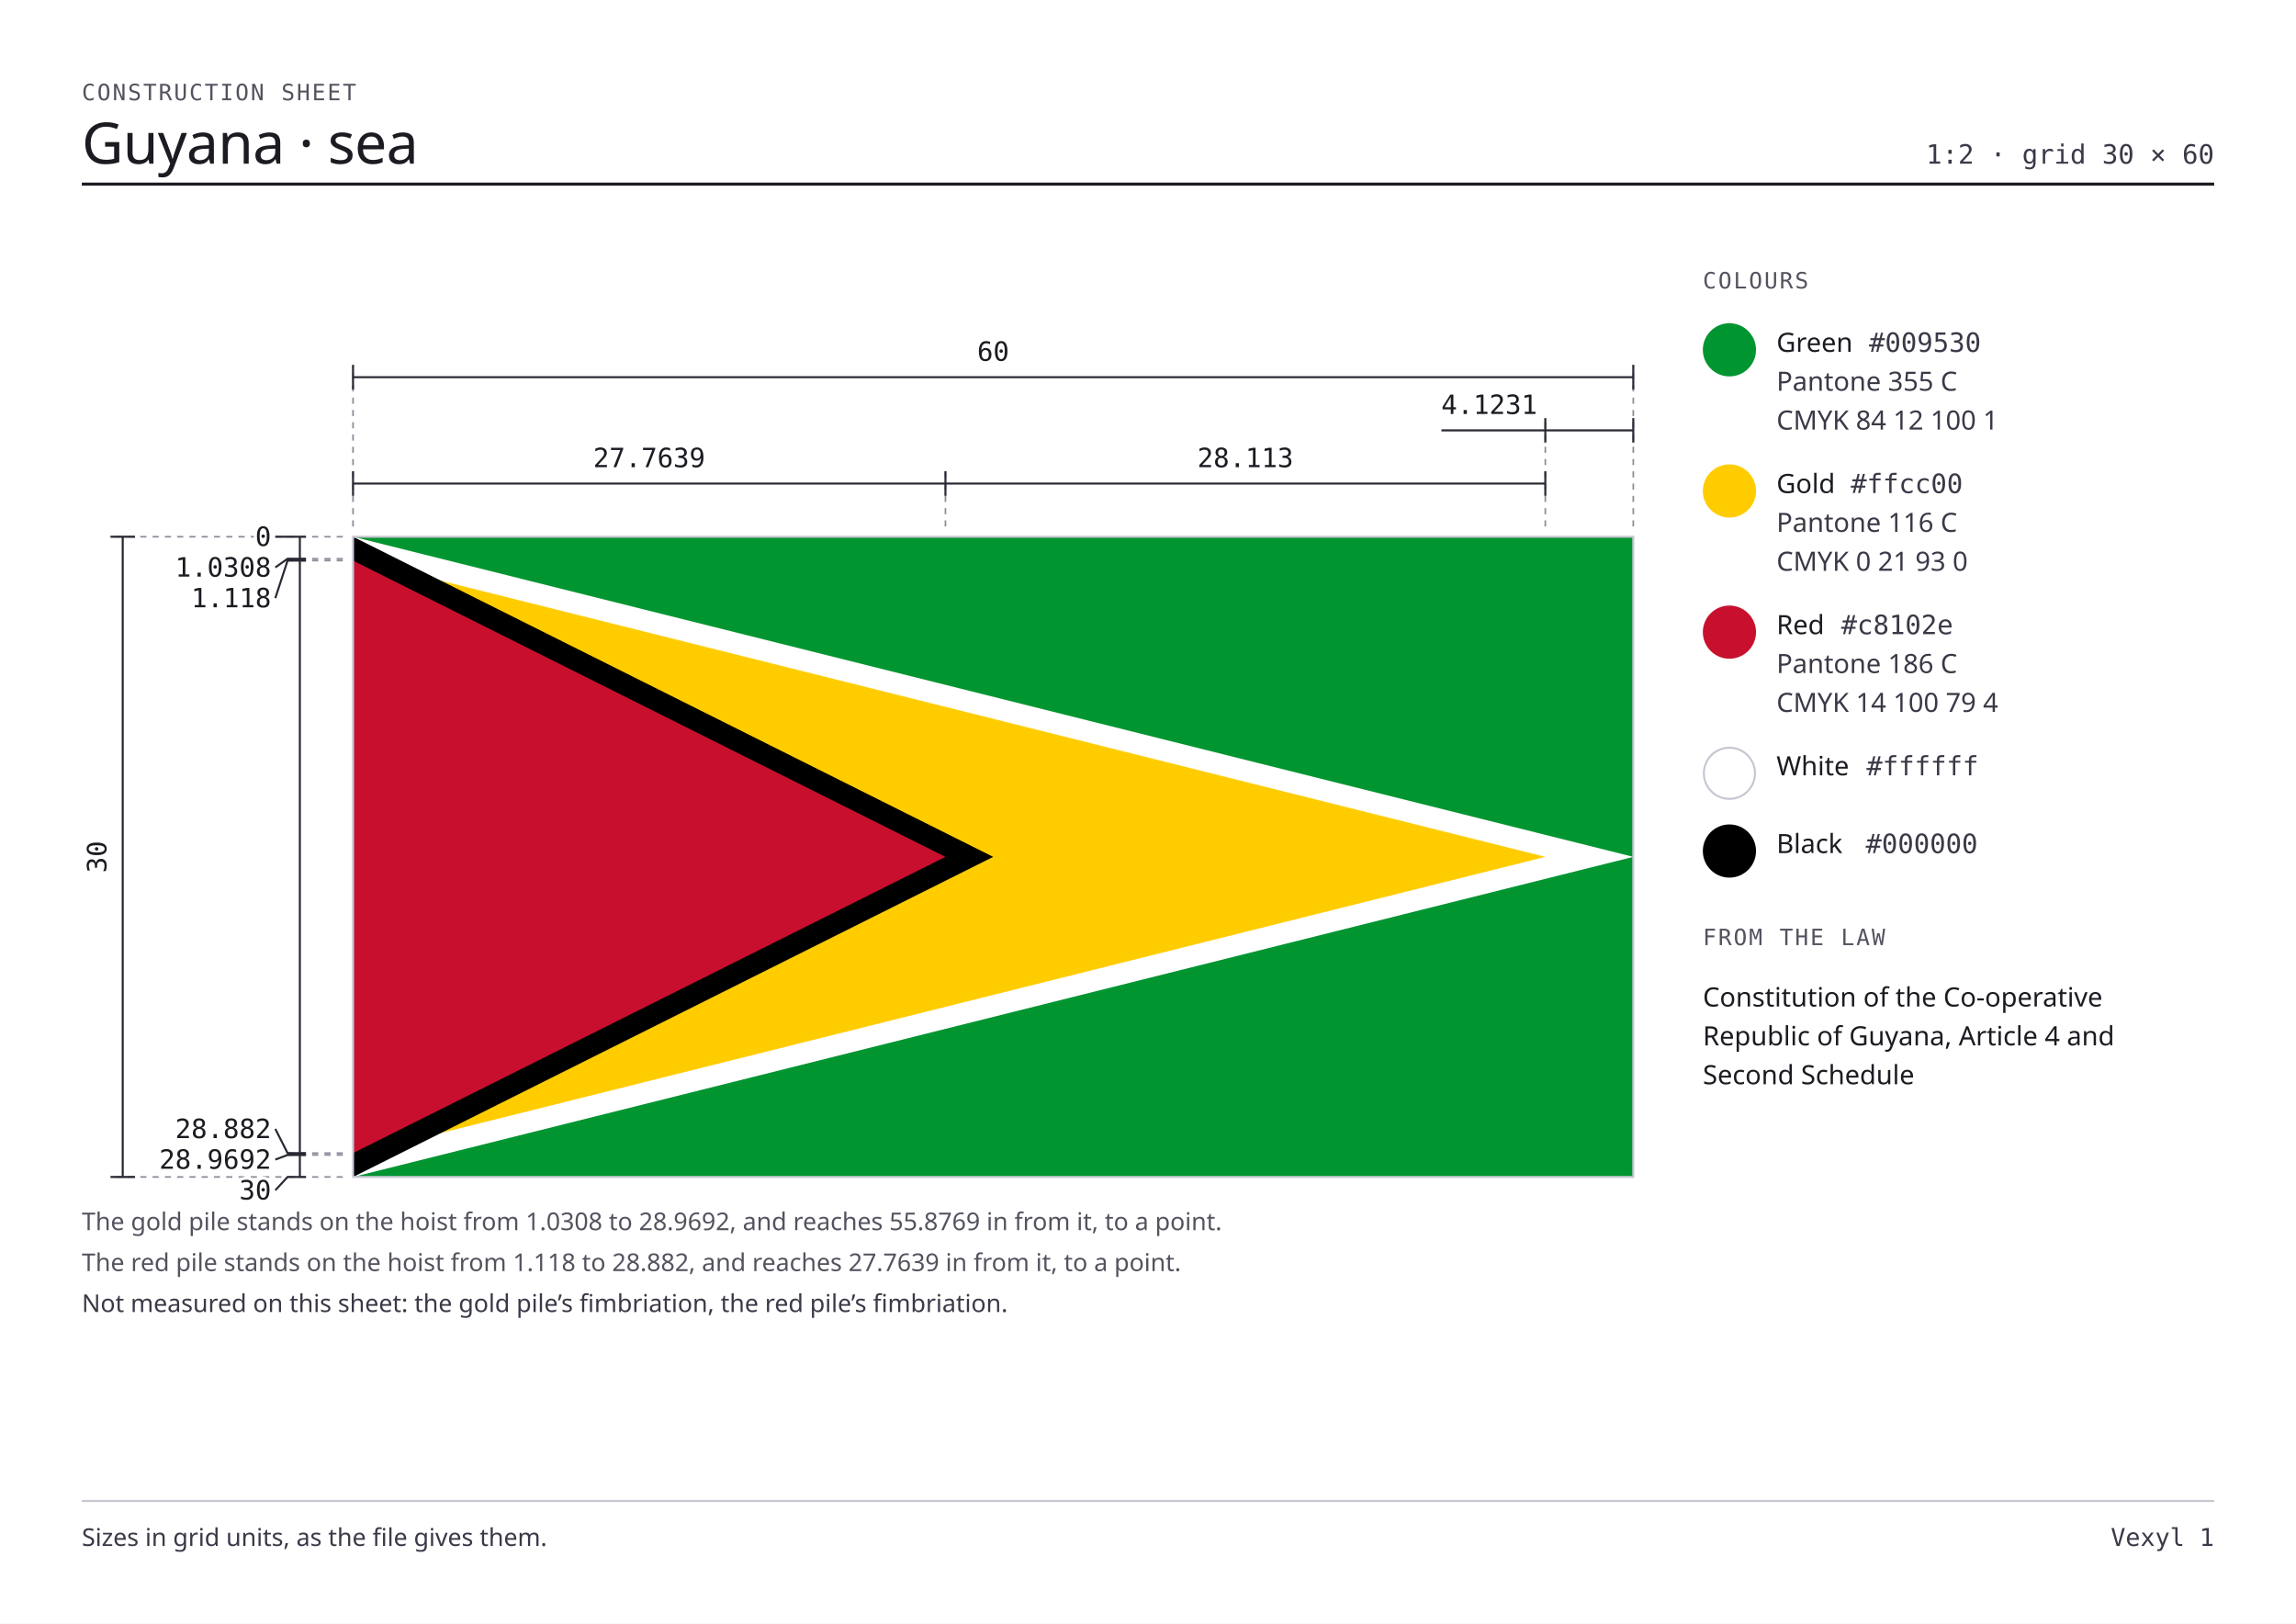
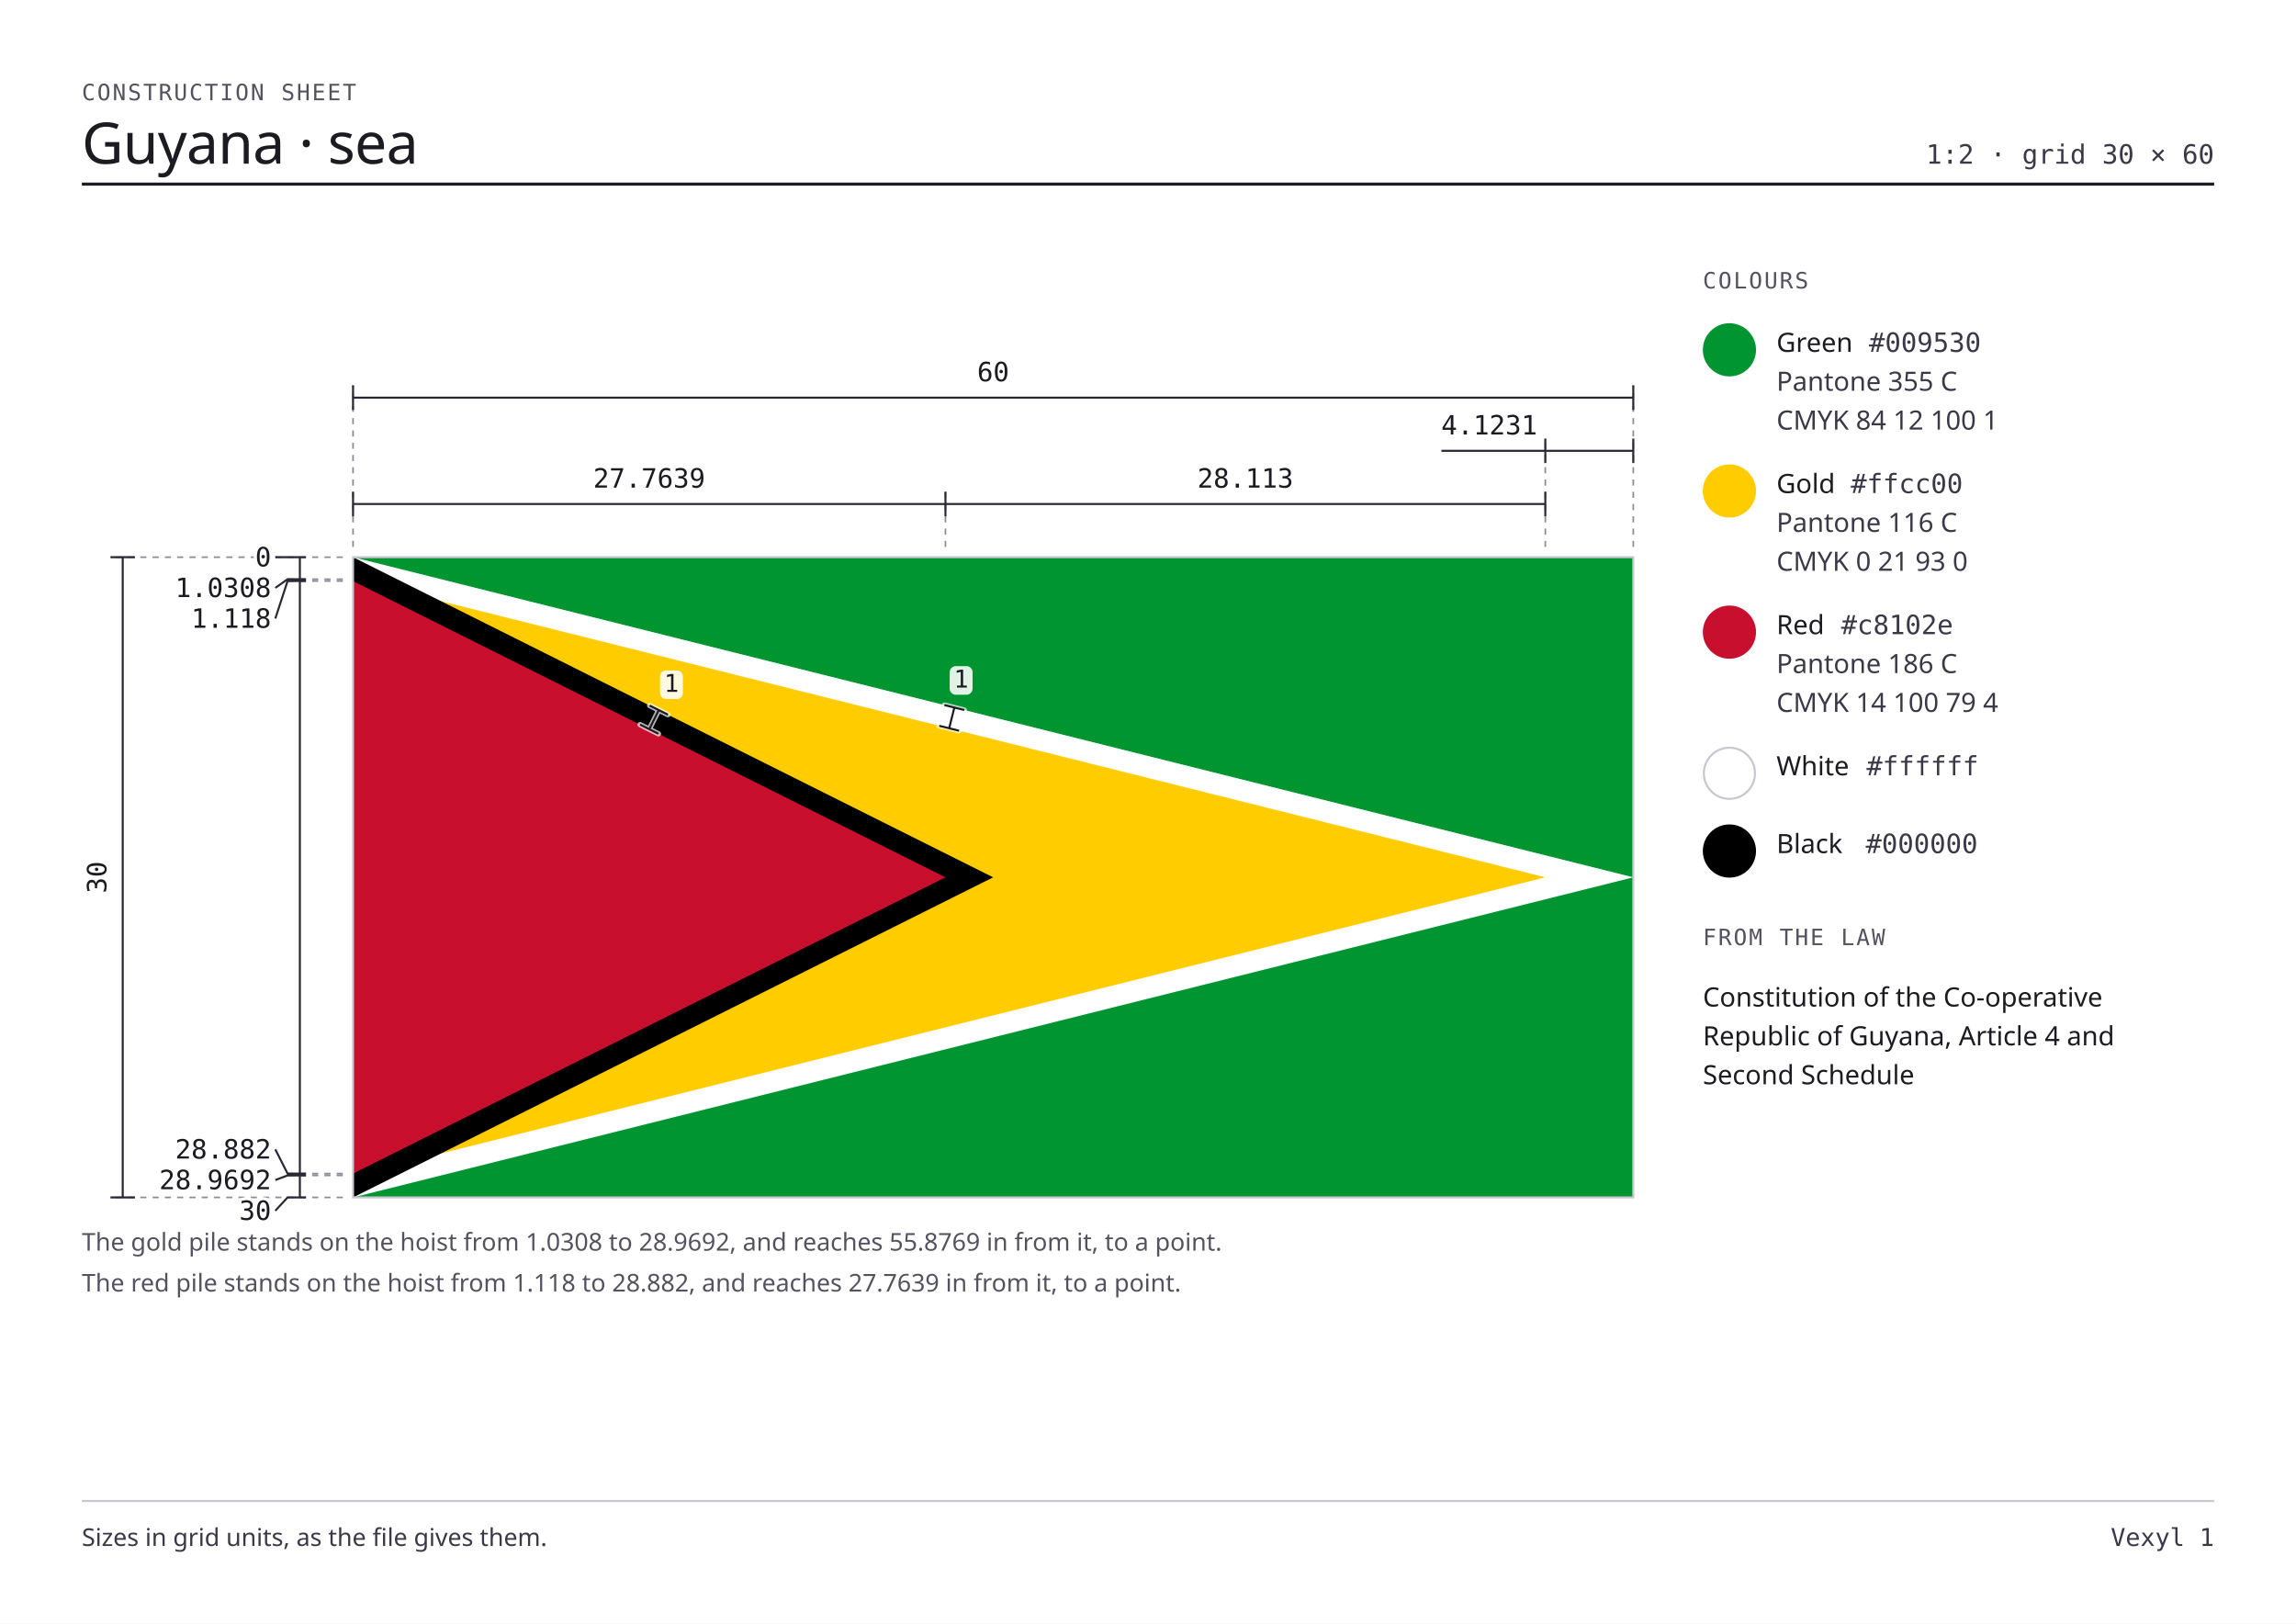
<svg xmlns="http://www.w3.org/2000/svg" width="297mm" height="210mm" viewBox="0 0 1122.52 793.701">
  <rect x="0" y="0" width="1122.52" height="793.701" fill="#ffffff" />
  <text x="40" y="49" font-family="Geist Mono, ui-monospace, monospace" font-size="11" letter-spacing="0.88" fill="#55525f">CONSTRUCTION SHEET</text>
  <text x="40" y="80" font-family="Geist, system-ui, sans-serif" font-size="28" font-weight="500" letter-spacing="-0.28" fill="#1c1b22">Guyana · sea</text>
  <text x="1082.52" y="80" font-family="Geist Mono, ui-monospace, monospace" font-size="13" text-anchor="end" fill="#3b3947">1:2 · grid 30 × 60</text>
  <path d="M40 90H1082.52" stroke="#1c1b22" stroke-width="1.5" />
-   <svg x="172.6" y="262.37" width="625.92" height="312.96" viewBox="0 0 60 30" overflow="hidden">
+   <svg x="172.6" y="272.37" width="625.92" height="312.96" viewBox="0 0 60 30" overflow="hidden">
    <clipPath id="vx-2cf019169033e3dc-cs-f-flag1">
      <polygon points="0,0 60,0 60,30 0,30" />
    </clipPath>
    <g clip-path="url(#vx-2cf019169033e3dc-cs-f-flag1)">
      <polygon points="0,0 60,0 60,30 0,30" fill="#009530" />
      <polygon points="-67.082,-15.74 55.877,15 55.877,15 -67.082,45.74" fill="#ffffff" stroke="#ffffff" stroke-width="2" stroke-linejoin="miter" stroke-miterlimit="10" />
      <polygon points="-67.082,-15.74 55.877,15 55.877,15 -67.082,45.74" fill="#ffcc00" />
      <polygon points="-67.082,-32.423 27.764,15 27.764,15 -67.082,62.423" fill="#000000" stroke="#000000" stroke-width="2" stroke-linejoin="miter" stroke-miterlimit="10" />
      <polygon points="-67.082,-32.423 27.764,15 27.764,15 -67.082,62.423" fill="#c8102e" />
    </g>
  </svg>
-   <rect x="172.6" y="262.37" width="625.92" height="312.96" fill="none" stroke="#c9c6d2" stroke-width="1" />
-   <path d="M172.6 257.37V178.37M462.233 257.37V230.37M755.508 257.37V204.37M798.52 257.37V178.37M167.6 262.37H54M167.6 575.33H54M167.6 273.124H140.6M167.6 274.033H140.6M167.6 563.667H140.6M167.6 564.577H140.6" fill="none" stroke="#8d8a99" stroke-width="0.8" stroke-dasharray="3 3" />
-   <text x="317.416" y="228.37" font-family="Geist Mono, ui-monospace, monospace" font-size="13" fill="#1c1b22" stroke="#ffffff" stroke-width="3" stroke-linejoin="round" paint-order="stroke" text-anchor="middle">27.7639</text>
-   <text x="608.87" y="228.37" font-family="Geist Mono, ui-monospace, monospace" font-size="13" fill="#1c1b22" stroke="#ffffff" stroke-width="3" stroke-linejoin="round" paint-order="stroke" text-anchor="middle">28.113</text>
-   <text x="728.108" y="202.37" font-family="Geist Mono, ui-monospace, monospace" font-size="13" fill="#1c1b22" stroke="#ffffff" stroke-width="3" stroke-linejoin="round" paint-order="stroke" text-anchor="middle">4.1231</text>
-   <text x="485.56" y="176.37" font-family="Geist Mono, ui-monospace, monospace" font-size="13" fill="#1c1b22" stroke="#ffffff" stroke-width="3" stroke-linejoin="round" paint-order="stroke" text-anchor="middle">60</text>
-   <text x="52" y="418.85" font-family="Geist Mono, ui-monospace, monospace" font-size="13" fill="#1c1b22" stroke="#ffffff" stroke-width="3" stroke-linejoin="round" paint-order="stroke" text-anchor="middle" transform="rotate(-90 52 418.8504)">30</text>
-   <text x="132.6" y="266.87" font-family="Geist Mono, ui-monospace, monospace" font-size="13" fill="#1c1b22" stroke="#ffffff" stroke-width="3" stroke-linejoin="round" paint-order="stroke" text-anchor="end">0</text>
-   <text x="132.6" y="281.87" font-family="Geist Mono, ui-monospace, monospace" font-size="13" fill="#1c1b22" stroke="#ffffff" stroke-width="3" stroke-linejoin="round" paint-order="stroke" text-anchor="end">1.0308</text>
-   <text x="132.6" y="296.87" font-family="Geist Mono, ui-monospace, monospace" font-size="13" fill="#1c1b22" stroke="#ffffff" stroke-width="3" stroke-linejoin="round" paint-order="stroke" text-anchor="end">1.118</text>
-   <text x="132.6" y="556.33" font-family="Geist Mono, ui-monospace, monospace" font-size="13" fill="#1c1b22" stroke="#ffffff" stroke-width="3" stroke-linejoin="round" paint-order="stroke" text-anchor="end">28.882</text>
-   <text x="132.6" y="571.33" font-family="Geist Mono, ui-monospace, monospace" font-size="13" fill="#1c1b22" stroke="#ffffff" stroke-width="3" stroke-linejoin="round" paint-order="stroke" text-anchor="end">28.9692</text>
-   <text x="132.6" y="586.33" font-family="Geist Mono, ui-monospace, monospace" font-size="13" fill="#1c1b22" stroke="#ffffff" stroke-width="3" stroke-linejoin="round" paint-order="stroke" text-anchor="end">30</text>
-   <path d="M172.6 236.37H462.233M172.6 230.37V242.37M462.233 230.37V242.37M462.233 236.37H755.508M462.233 230.37V242.37M755.508 230.37V242.37M704.708 210.37H798.52M755.508 204.37V216.37M798.52 204.37V216.37M172.6 184.37H798.52M172.6 178.37V190.37M798.52 178.37V190.37M60 262.37V575.33M54 262.37H66M54 575.33H66M146.6 262.37V575.33M149.6 262.37H140.6L134.6 262.37M149.6 273.124H140.6L134.6 277.37M149.6 274.033H140.6L134.6 292.37M149.6 563.667H140.6L134.6 551.83M149.6 564.577H140.6L134.6 566.83M149.6 575.33H140.6L134.6 581.83" fill="none" stroke="#2a2833" stroke-width="1" />
-   <text x="40" y="601.33" font-family="Geist, system-ui, sans-serif" font-size="12" fill="#55525f">The gold pile stands on the hoist from 1.0308 to 28.9692, and reaches 55.8769 in from it, to a point.</text>
-   <text x="40" y="621.33" font-family="Geist, system-ui, sans-serif" font-size="12" fill="#55525f">The red pile stands on the hoist from 1.118 to 28.882, and reaches 27.7639 in from it, to a point.</text>
-   <text x="40" y="641.33" font-family="Geist, system-ui, sans-serif" font-size="12" fill="#3b3947">Not measured on this sheet: the gold pile’s fimbriation, the red pile’s fimbriation.</text>
+   <rect x="172.6" y="272.37" width="625.92" height="312.96" fill="none" stroke="#c9c6d2" stroke-width="1" />
+   <path d="M172.6 267.37V188.37M462.233 267.37V240.37M755.508 267.37V214.37M798.52 267.37V188.37M167.6 272.37H54M167.6 585.33H54M167.6 283.124H140.6M167.6 284.033H140.6M167.6 573.667H140.6M167.6 574.577H140.6" fill="none" stroke="#8d8a99" stroke-width="0.8" stroke-dasharray="3 3" />
+   <text x="317.416" y="238.37" font-family="Geist Mono, ui-monospace, monospace" font-size="13" fill="#1c1b22" stroke="#ffffff" stroke-width="3" stroke-linejoin="round" paint-order="stroke" text-anchor="middle">27.7639</text>
+   <text x="608.87" y="238.37" font-family="Geist Mono, ui-monospace, monospace" font-size="13" fill="#1c1b22" stroke="#ffffff" stroke-width="3" stroke-linejoin="round" paint-order="stroke" text-anchor="middle">28.113</text>
+   <text x="728.108" y="212.37" font-family="Geist Mono, ui-monospace, monospace" font-size="13" fill="#1c1b22" stroke="#ffffff" stroke-width="3" stroke-linejoin="round" paint-order="stroke" text-anchor="middle">4.1231</text>
+   <text x="485.56" y="186.37" font-family="Geist Mono, ui-monospace, monospace" font-size="13" fill="#1c1b22" stroke="#ffffff" stroke-width="3" stroke-linejoin="round" paint-order="stroke" text-anchor="middle">60</text>
+   <text x="52" y="428.85" font-family="Geist Mono, ui-monospace, monospace" font-size="13" fill="#1c1b22" stroke="#ffffff" stroke-width="3" stroke-linejoin="round" paint-order="stroke" text-anchor="middle" transform="rotate(-90 52 428.8504)">30</text>
+   <text x="132.6" y="276.87" font-family="Geist Mono, ui-monospace, monospace" font-size="13" fill="#1c1b22" stroke="#ffffff" stroke-width="3" stroke-linejoin="round" paint-order="stroke" text-anchor="end">0</text>
+   <text x="132.6" y="291.87" font-family="Geist Mono, ui-monospace, monospace" font-size="13" fill="#1c1b22" stroke="#ffffff" stroke-width="3" stroke-linejoin="round" paint-order="stroke" text-anchor="end">1.0308</text>
+   <text x="132.6" y="306.87" font-family="Geist Mono, ui-monospace, monospace" font-size="13" fill="#1c1b22" stroke="#ffffff" stroke-width="3" stroke-linejoin="round" paint-order="stroke" text-anchor="end">1.118</text>
+   <text x="132.6" y="566.33" font-family="Geist Mono, ui-monospace, monospace" font-size="13" fill="#1c1b22" stroke="#ffffff" stroke-width="3" stroke-linejoin="round" paint-order="stroke" text-anchor="end">28.882</text>
+   <text x="132.6" y="581.33" font-family="Geist Mono, ui-monospace, monospace" font-size="13" fill="#1c1b22" stroke="#ffffff" stroke-width="3" stroke-linejoin="round" paint-order="stroke" text-anchor="end">28.9692</text>
+   <text x="132.6" y="596.33" font-family="Geist Mono, ui-monospace, monospace" font-size="13" fill="#1c1b22" stroke="#ffffff" stroke-width="3" stroke-linejoin="round" paint-order="stroke" text-anchor="end">30</text>
+   <path d="M464.054 355.987L466.584 345.867M459.203 354.774L468.904 357.2M461.733 344.654L471.435 347.079M317.416 356.442L322.082 347.111M312.944 354.206L321.889 358.678M317.61 344.875L326.554 349.347" fill="none" stroke="#ffffff" stroke-width="2.6" stroke-opacity="0.7" stroke-linecap="round" />
+   <path d="M464.054 355.987L466.584 345.867" fill="none" stroke="#1c1b22" stroke-width="1" />
+   <path d="M459.203 354.774L468.904 357.2" fill="none" stroke="#1c1b22" stroke-width="1" />
+   <path d="M461.733 344.654L471.435 347.079" fill="none" stroke="#1c1b22" stroke-width="1" />
+   <path d="M317.416 356.442L322.082 347.111" fill="none" stroke="#1c1b22" stroke-width="1" />
+   <path d="M312.944 354.206L321.889 358.678" fill="none" stroke="#1c1b22" stroke-width="1" />
+   <path d="M317.61 344.875L326.554 349.347" fill="none" stroke="#1c1b22" stroke-width="1" />
+   <path d="M172.6 246.37H462.233M172.6 240.37V252.37M462.233 240.37V252.37M462.233 246.37H755.508M462.233 240.37V252.37M755.508 240.37V252.37M704.708 220.37H798.52M755.508 214.37V226.37M798.52 214.37V226.37M172.6 194.37H798.52M172.6 188.37V200.37M798.52 188.37V200.37M60 272.37V585.33M54 272.37H66M54 585.33H66M146.6 272.37V585.33M149.6 272.37H140.6L134.6 272.37M149.6 283.124H140.6L134.6 287.37M149.6 284.033H140.6L134.6 302.37M149.6 573.667H140.6L134.6 561.83M149.6 574.577H140.6L134.6 576.83M149.6 585.33H140.6L134.6 591.83" fill="none" stroke="#2a2833" stroke-width="1" />
+   <rect x="464.298" y="325.61" width="11.2" height="14" rx="3" fill="#ffffff" fill-opacity="0.88" />
+   <text x="469.898" y="336.11" font-family="Geist Mono, ui-monospace, monospace" font-size="12" fill="#1c1b22" text-anchor="middle">1</text>
+   <rect x="322.685" y="327.705" width="11.2" height="14" rx="3" fill="#ffffff" fill-opacity="0.88" />
+   <text x="328.285" y="338.205" font-family="Geist Mono, ui-monospace, monospace" font-size="12" fill="#1c1b22" text-anchor="middle">1</text>
+   <text x="40" y="611.33" font-family="Geist, system-ui, sans-serif" font-size="12" fill="#55525f">The gold pile stands on the hoist from 1.0308 to 28.9692, and reaches 55.8769 in from it, to a point.</text>
+   <text x="40" y="631.33" font-family="Geist, system-ui, sans-serif" font-size="12" fill="#55525f">The red pile stands on the hoist from 1.118 to 28.882, and reaches 27.7639 in from it, to a point.</text>
  <text x="832.52" y="141" font-family="Geist Mono, ui-monospace, monospace" font-size="11" font-weight="500" letter-spacing="0.88" fill="#55525f">COLOURS</text>
  <circle cx="845.52" cy="171" r="13" fill="#009530" />
  <text x="868.52" y="172" font-family="Geist, system-ui, sans-serif" font-size="13" font-weight="500" fill="#1c1b22">Green</text>
  <text x="913.722" y="172" font-family="Geist Mono, ui-monospace, monospace" font-size="13" fill="#3b3947">#009530</text>
  <text x="868.52" y="191" font-family="Geist, system-ui, sans-serif" font-size="13" fill="#3b3947">Pantone 355 C</text>
  <text x="868.52" y="210" font-family="Geist, system-ui, sans-serif" font-size="13" fill="#3b3947">CMYK 84 12 100 1</text>
  <circle cx="845.52" cy="240" r="13" fill="#ffcc00" />
  <text x="868.52" y="241" font-family="Geist, system-ui, sans-serif" font-size="13" font-weight="500" fill="#1c1b22">Gold</text>
  <text x="904.85" y="241" font-family="Geist Mono, ui-monospace, monospace" font-size="13" fill="#3b3947">#ffcc00</text>
  <text x="868.52" y="260" font-family="Geist, system-ui, sans-serif" font-size="13" fill="#3b3947">Pantone 116 C</text>
  <text x="868.52" y="279" font-family="Geist, system-ui, sans-serif" font-size="13" fill="#3b3947">CMYK 0 21 93 0</text>
  <circle cx="845.52" cy="309" r="13" fill="#c8102e" />
  <text x="868.52" y="310" font-family="Geist, system-ui, sans-serif" font-size="13" font-weight="500" fill="#1c1b22">Red</text>
  <text x="900.1" y="310" font-family="Geist Mono, ui-monospace, monospace" font-size="13" fill="#3b3947">#c8102e</text>
  <text x="868.52" y="329" font-family="Geist, system-ui, sans-serif" font-size="13" fill="#3b3947">Pantone 186 C</text>
  <text x="868.52" y="348" font-family="Geist, system-ui, sans-serif" font-size="13" fill="#3b3947">CMYK 14 100 79 4</text>
  <circle cx="845.52" cy="378" r="12.5" fill="#ffffff" stroke="#c9c6d2" stroke-width="1" />
  <text x="868.52" y="379" font-family="Geist, system-ui, sans-serif" font-size="13" font-weight="500" fill="#1c1b22">White</text>
  <text x="912.521" y="379" font-family="Geist Mono, ui-monospace, monospace" font-size="13" fill="#3b3947">#ffffff</text>
  <circle cx="845.52" cy="416" r="13" fill="#000000" />
  <text x="868.52" y="417" font-family="Geist, system-ui, sans-serif" font-size="13" font-weight="500" fill="#1c1b22">Black</text>
  <text x="912.139" y="417" font-family="Geist Mono, ui-monospace, monospace" font-size="13" fill="#3b3947">#000000</text>
  <text x="832.52" y="462" font-family="Geist Mono, ui-monospace, monospace" font-size="11" font-weight="500" letter-spacing="0.88" fill="#55525f">FROM THE LAW</text>
  <text x="832.52" y="492" font-family="Geist, system-ui, sans-serif" font-size="13" fill="#1c1b22">Constitution of the Co-operative</text>
  <text x="832.52" y="511" font-family="Geist, system-ui, sans-serif" font-size="13" fill="#1c1b22">Republic of Guyana, Article 4 and</text>
  <text x="832.52" y="530" font-family="Geist, system-ui, sans-serif" font-size="13" fill="#1c1b22">Second Schedule</text>
  <path d="M40 733.701H1082.52" stroke="#c9c6d2" stroke-width="1" />
  <text x="40" y="755.701" font-family="Geist, system-ui, sans-serif" font-size="12" fill="#3b3947">Sizes in grid units, as the file gives them.</text>
  <text x="1082.52" y="755.701" font-family="Geist Mono, ui-monospace, monospace" font-size="12" text-anchor="end" fill="#3b3947">Vexyl 1</text>
</svg>
